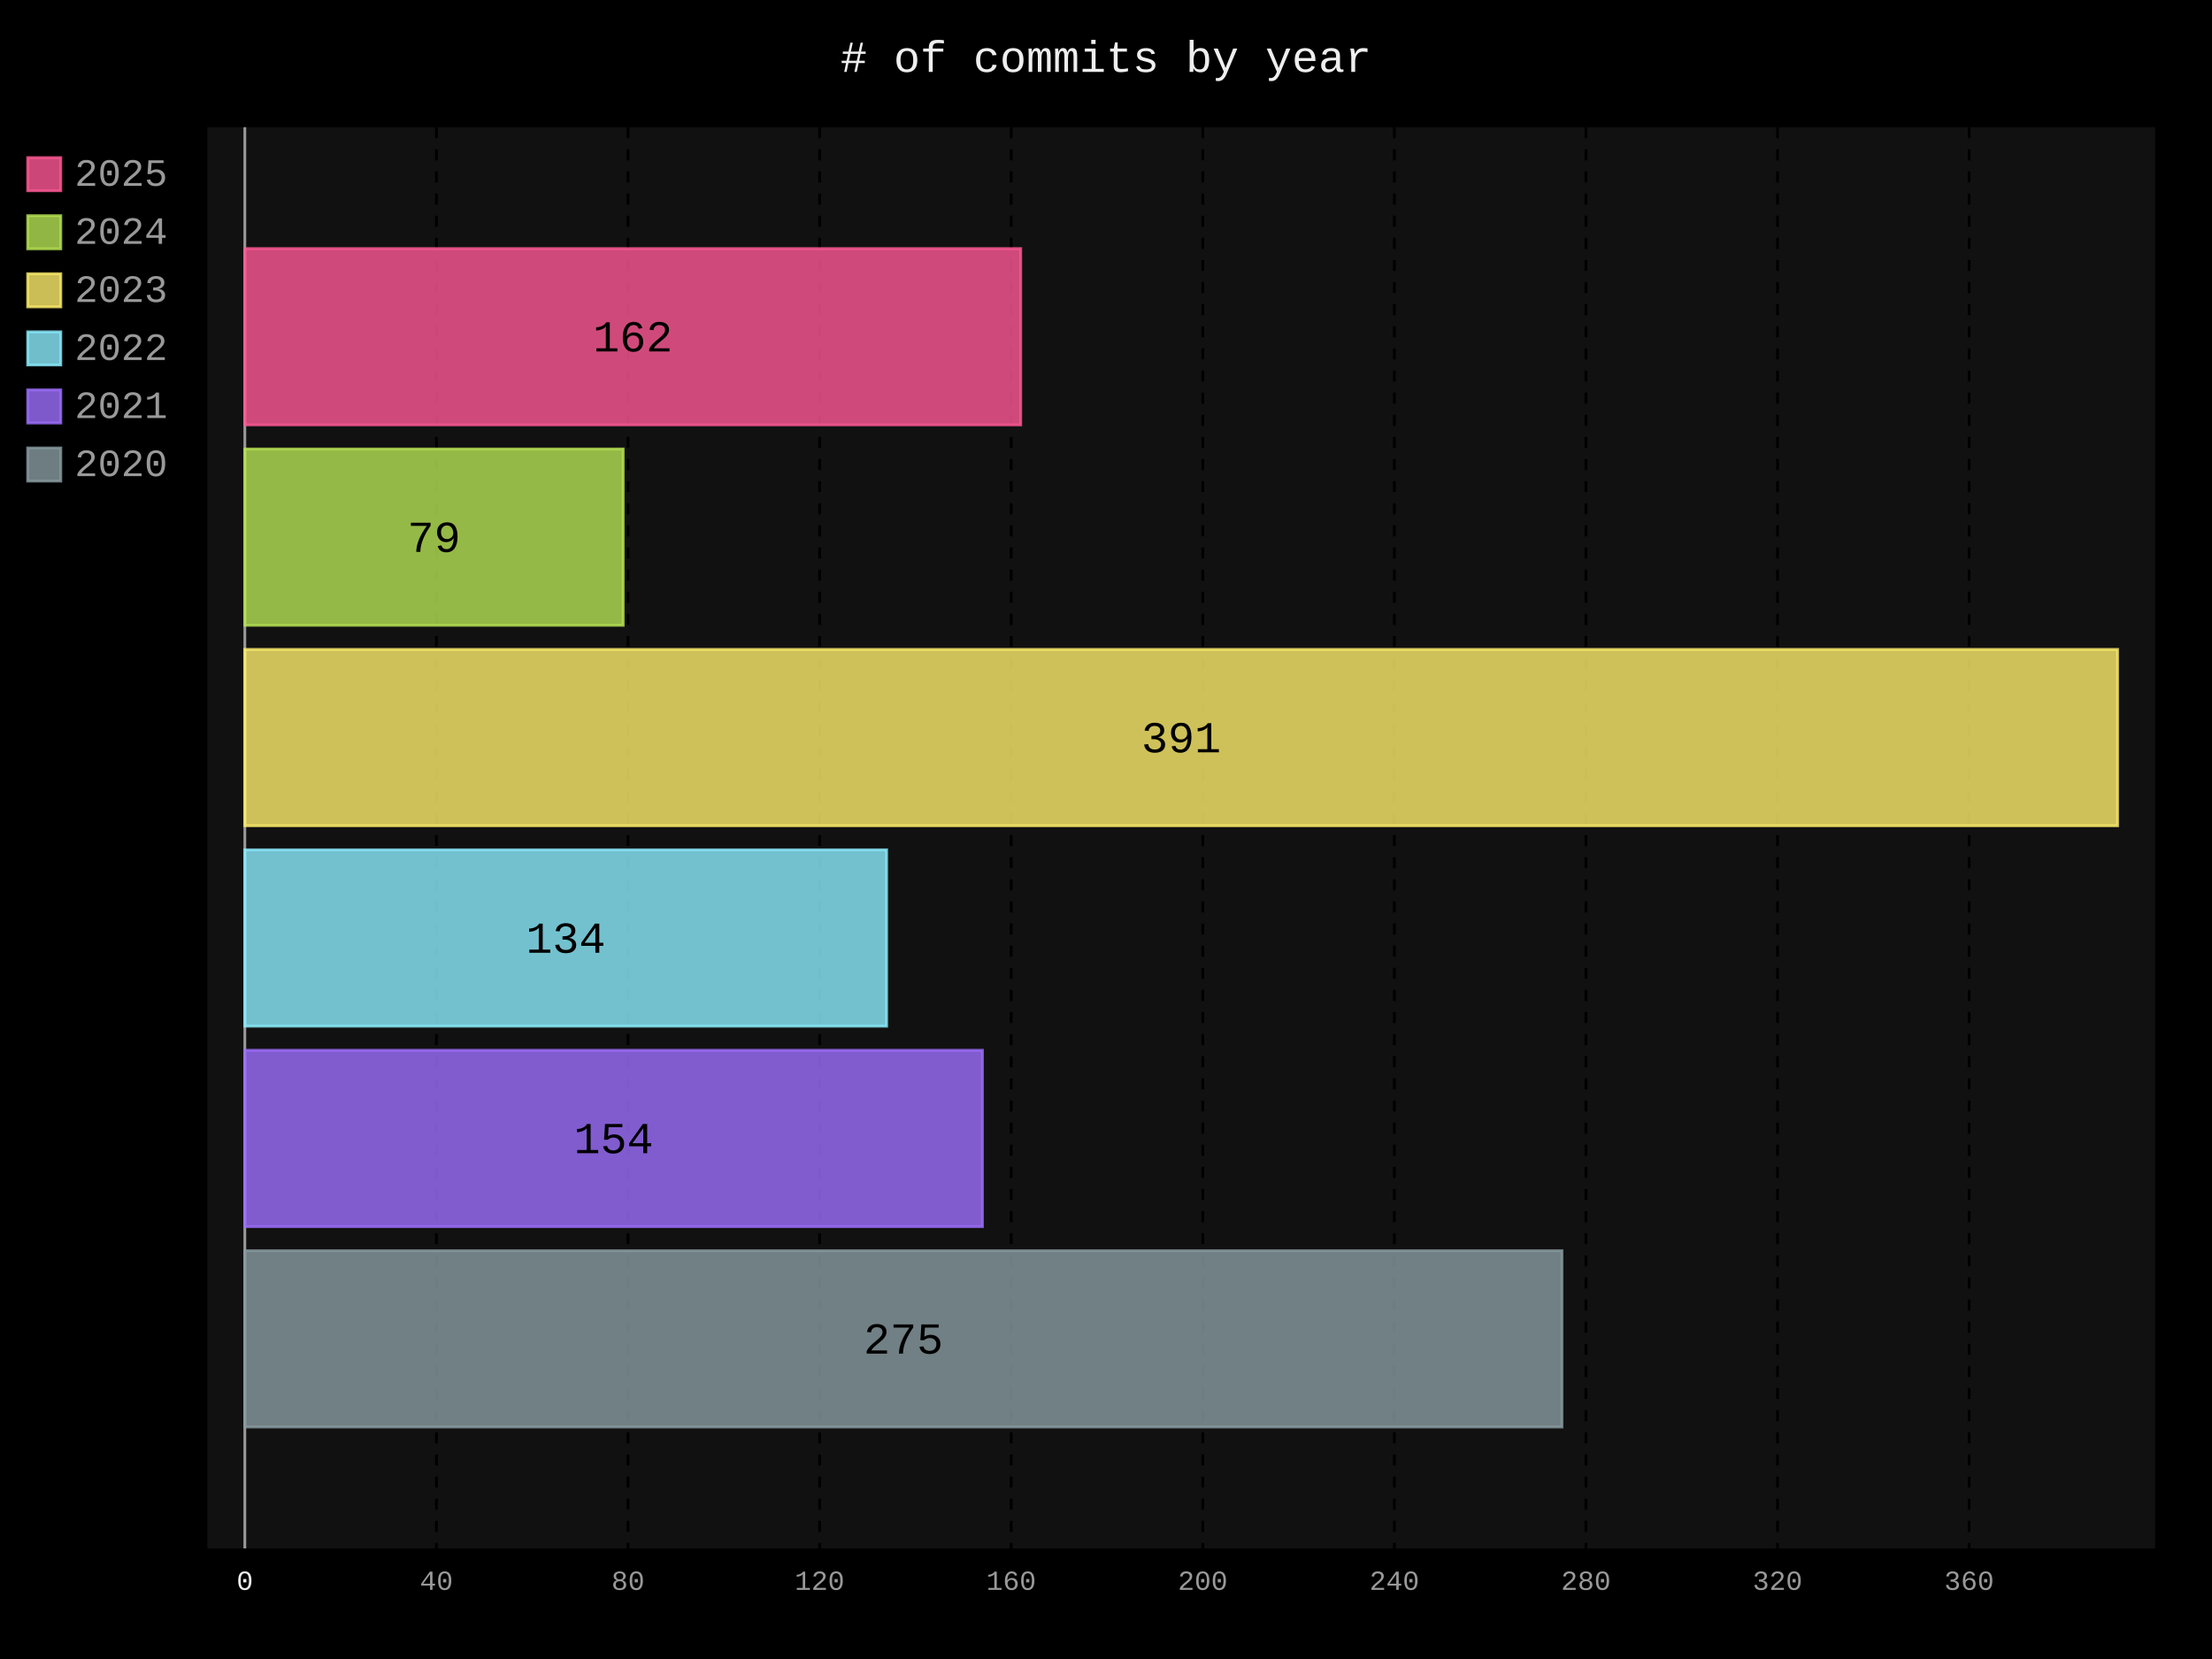
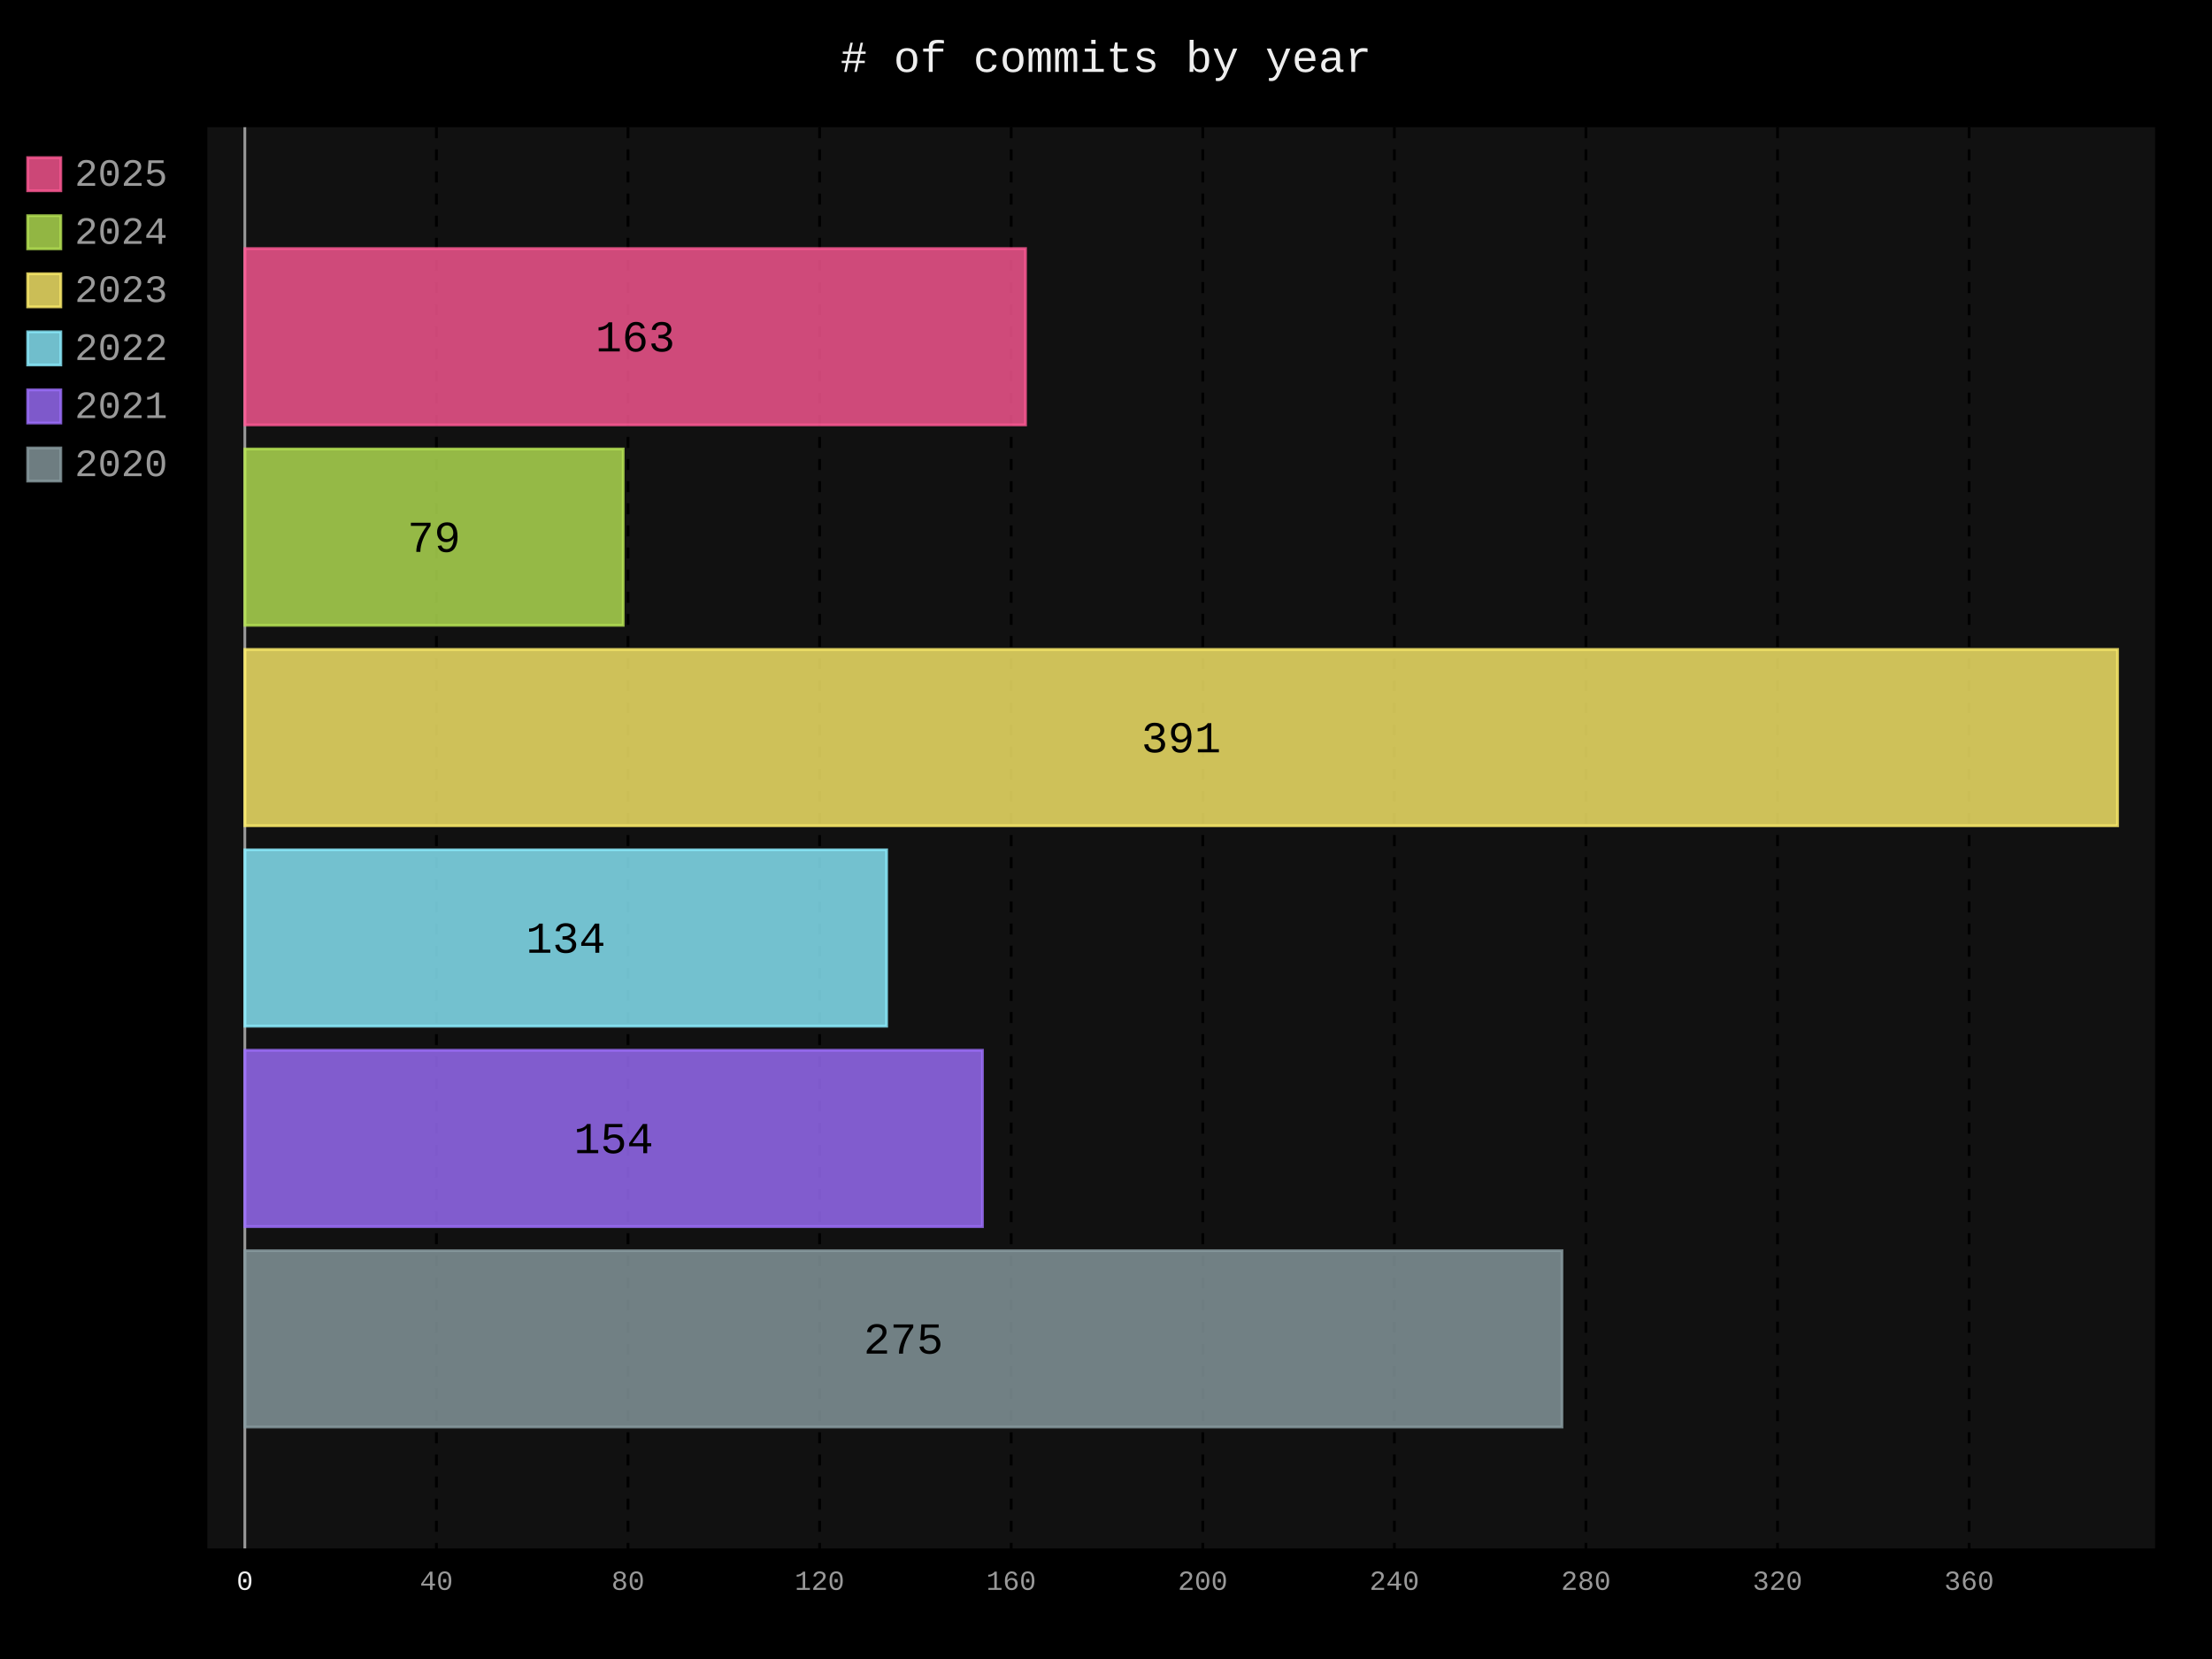
- <svg xmlns="http://www.w3.org/2000/svg" id="chart-04641c02-0db2-4c81-9be3-fdb4157f0e46" class="pygal-chart" viewBox="0 0 800 600">
+ <svg xmlns="http://www.w3.org/2000/svg" id="chart-2ace6c31-7a5c-4ff1-8c01-1e87a74e94ba" class="pygal-chart" viewBox="0 0 800 600">
  <defs>
-     <style type="text/css">#chart-04641c02-0db2-4c81-9be3-fdb4157f0e46{-webkit-user-select:none;-webkit-font-smoothing:antialiased;font-family:Consolas,"Liberation Mono",Menlo,Courier,monospace}#chart-04641c02-0db2-4c81-9be3-fdb4157f0e46 .title{font-family:Consolas,"Liberation Mono",Menlo,Courier,monospace;font-size:16px}#chart-04641c02-0db2-4c81-9be3-fdb4157f0e46 .legends .legend text{font-family:Consolas,"Liberation Mono",Menlo,Courier,monospace;font-size:14px}#chart-04641c02-0db2-4c81-9be3-fdb4157f0e46 .axis text{font-family:Consolas,"Liberation Mono",Menlo,Courier,monospace;font-size:10px}#chart-04641c02-0db2-4c81-9be3-fdb4157f0e46 .axis text.major{font-family:Consolas,"Liberation Mono",Menlo,Courier,monospace;font-size:10px}#chart-04641c02-0db2-4c81-9be3-fdb4157f0e46 .text-overlay text.value{font-family:Consolas,"Liberation Mono",Menlo,Courier,monospace;font-size:16px}#chart-04641c02-0db2-4c81-9be3-fdb4157f0e46 .text-overlay text.label{font-family:Consolas,"Liberation Mono",Menlo,Courier,monospace;font-size:10px}#chart-04641c02-0db2-4c81-9be3-fdb4157f0e46 .tooltip{font-family:Consolas,"Liberation Mono",Menlo,Courier,monospace;font-size:14px}#chart-04641c02-0db2-4c81-9be3-fdb4157f0e46 text.no_data{font-family:Consolas,"Liberation Mono",Menlo,Courier,monospace;font-size:64px}
- #chart-04641c02-0db2-4c81-9be3-fdb4157f0e46{background-color:black}#chart-04641c02-0db2-4c81-9be3-fdb4157f0e46 path,#chart-04641c02-0db2-4c81-9be3-fdb4157f0e46 line,#chart-04641c02-0db2-4c81-9be3-fdb4157f0e46 rect,#chart-04641c02-0db2-4c81-9be3-fdb4157f0e46 circle{-webkit-transition:250ms;-moz-transition:250ms;transition:250ms}#chart-04641c02-0db2-4c81-9be3-fdb4157f0e46 .graph &gt; .background{fill:black}#chart-04641c02-0db2-4c81-9be3-fdb4157f0e46 .plot &gt; .background{fill:#111}#chart-04641c02-0db2-4c81-9be3-fdb4157f0e46 .graph{fill:#999}#chart-04641c02-0db2-4c81-9be3-fdb4157f0e46 text.no_data{fill:#eee}#chart-04641c02-0db2-4c81-9be3-fdb4157f0e46 .title{fill:#eee}#chart-04641c02-0db2-4c81-9be3-fdb4157f0e46 .legends .legend text{fill:#999}#chart-04641c02-0db2-4c81-9be3-fdb4157f0e46 .legends .legend:hover text{fill:#eee}#chart-04641c02-0db2-4c81-9be3-fdb4157f0e46 .axis .line{stroke:#eee}#chart-04641c02-0db2-4c81-9be3-fdb4157f0e46 .axis .guide.line{stroke:#555}#chart-04641c02-0db2-4c81-9be3-fdb4157f0e46 .axis .major.line{stroke:#999}#chart-04641c02-0db2-4c81-9be3-fdb4157f0e46 .axis text.major{fill:#eee}#chart-04641c02-0db2-4c81-9be3-fdb4157f0e46 .axis.y .guides:hover .guide.line,#chart-04641c02-0db2-4c81-9be3-fdb4157f0e46 .line-graph .axis.x .guides:hover .guide.line,#chart-04641c02-0db2-4c81-9be3-fdb4157f0e46 .stackedline-graph .axis.x .guides:hover .guide.line,#chart-04641c02-0db2-4c81-9be3-fdb4157f0e46 .xy-graph .axis.x .guides:hover .guide.line{stroke:#eee}#chart-04641c02-0db2-4c81-9be3-fdb4157f0e46 .axis .guides:hover text{fill:#eee}#chart-04641c02-0db2-4c81-9be3-fdb4157f0e46 .reactive{fill-opacity:.8;stroke-opacity:.8;stroke-width:1}#chart-04641c02-0db2-4c81-9be3-fdb4157f0e46 .ci{stroke:#999}#chart-04641c02-0db2-4c81-9be3-fdb4157f0e46 .reactive.active,#chart-04641c02-0db2-4c81-9be3-fdb4157f0e46 .active .reactive{fill-opacity:.4;stroke-opacity:.9;stroke-width:4}#chart-04641c02-0db2-4c81-9be3-fdb4157f0e46 .ci .reactive.active{stroke-width:1.5}#chart-04641c02-0db2-4c81-9be3-fdb4157f0e46 .series text{fill:#eee}#chart-04641c02-0db2-4c81-9be3-fdb4157f0e46 .tooltip rect{fill:#111;stroke:#eee;-webkit-transition:opacity 250ms;-moz-transition:opacity 250ms;transition:opacity 250ms}#chart-04641c02-0db2-4c81-9be3-fdb4157f0e46 .tooltip .label{fill:#999}#chart-04641c02-0db2-4c81-9be3-fdb4157f0e46 .tooltip .label{fill:#999}#chart-04641c02-0db2-4c81-9be3-fdb4157f0e46 .tooltip .legend{font-size:.8em;fill:#555}#chart-04641c02-0db2-4c81-9be3-fdb4157f0e46 .tooltip .x_label{font-size:.6em;fill:#eee}#chart-04641c02-0db2-4c81-9be3-fdb4157f0e46 .tooltip .xlink{font-size:.5em;text-decoration:underline}#chart-04641c02-0db2-4c81-9be3-fdb4157f0e46 .tooltip .value{font-size:1.5em}#chart-04641c02-0db2-4c81-9be3-fdb4157f0e46 .bound{font-size:.5em}#chart-04641c02-0db2-4c81-9be3-fdb4157f0e46 .max-value{font-size:.75em;fill:#555}#chart-04641c02-0db2-4c81-9be3-fdb4157f0e46 .map-element{fill:#111;stroke:#555 !important}#chart-04641c02-0db2-4c81-9be3-fdb4157f0e46 .map-element .reactive{fill-opacity:inherit;stroke-opacity:inherit}#chart-04641c02-0db2-4c81-9be3-fdb4157f0e46 .color-0,#chart-04641c02-0db2-4c81-9be3-fdb4157f0e46 .color-0 a:visited{stroke:#ff5995;fill:#ff5995}#chart-04641c02-0db2-4c81-9be3-fdb4157f0e46 .color-1,#chart-04641c02-0db2-4c81-9be3-fdb4157f0e46 .color-1 a:visited{stroke:#b6e354;fill:#b6e354}#chart-04641c02-0db2-4c81-9be3-fdb4157f0e46 .color-2,#chart-04641c02-0db2-4c81-9be3-fdb4157f0e46 .color-2 a:visited{stroke:#feed6c;fill:#feed6c}#chart-04641c02-0db2-4c81-9be3-fdb4157f0e46 .color-3,#chart-04641c02-0db2-4c81-9be3-fdb4157f0e46 .color-3 a:visited{stroke:#8cedff;fill:#8cedff}#chart-04641c02-0db2-4c81-9be3-fdb4157f0e46 .color-4,#chart-04641c02-0db2-4c81-9be3-fdb4157f0e46 .color-4 a:visited{stroke:#9e6ffe;fill:#9e6ffe}#chart-04641c02-0db2-4c81-9be3-fdb4157f0e46 .color-5,#chart-04641c02-0db2-4c81-9be3-fdb4157f0e46 .color-5 a:visited{stroke:#899ca1;fill:#899ca1}#chart-04641c02-0db2-4c81-9be3-fdb4157f0e46 .text-overlay .color-0 text{fill:black}#chart-04641c02-0db2-4c81-9be3-fdb4157f0e46 .text-overlay .color-1 text{fill:black}#chart-04641c02-0db2-4c81-9be3-fdb4157f0e46 .text-overlay .color-2 text{fill:black}#chart-04641c02-0db2-4c81-9be3-fdb4157f0e46 .text-overlay .color-3 text{fill:black}#chart-04641c02-0db2-4c81-9be3-fdb4157f0e46 .text-overlay .color-4 text{fill:black}#chart-04641c02-0db2-4c81-9be3-fdb4157f0e46 .text-overlay .color-5 text{fill:black}
- #chart-04641c02-0db2-4c81-9be3-fdb4157f0e46 text.no_data{text-anchor:middle}#chart-04641c02-0db2-4c81-9be3-fdb4157f0e46 .guide.line{fill:none}#chart-04641c02-0db2-4c81-9be3-fdb4157f0e46 .centered{text-anchor:middle}#chart-04641c02-0db2-4c81-9be3-fdb4157f0e46 .title{text-anchor:middle}#chart-04641c02-0db2-4c81-9be3-fdb4157f0e46 .legends .legend text{fill-opacity:1}#chart-04641c02-0db2-4c81-9be3-fdb4157f0e46 .axis.x text{text-anchor:middle}#chart-04641c02-0db2-4c81-9be3-fdb4157f0e46 .axis.x:not(.web) text[transform]{text-anchor:start}#chart-04641c02-0db2-4c81-9be3-fdb4157f0e46 .axis.x:not(.web) text[transform].backwards{text-anchor:end}#chart-04641c02-0db2-4c81-9be3-fdb4157f0e46 .axis.y text{text-anchor:end}#chart-04641c02-0db2-4c81-9be3-fdb4157f0e46 .axis.y text[transform].backwards{text-anchor:start}#chart-04641c02-0db2-4c81-9be3-fdb4157f0e46 .axis.y2 text{text-anchor:start}#chart-04641c02-0db2-4c81-9be3-fdb4157f0e46 .axis.y2 text[transform].backwards{text-anchor:end}#chart-04641c02-0db2-4c81-9be3-fdb4157f0e46 .axis .guide.line{stroke-dasharray:4,4;stroke:black}#chart-04641c02-0db2-4c81-9be3-fdb4157f0e46 .axis .major.guide.line{stroke-dasharray:6,6;stroke:black}#chart-04641c02-0db2-4c81-9be3-fdb4157f0e46 .horizontal .axis.y .guide.line,#chart-04641c02-0db2-4c81-9be3-fdb4157f0e46 .horizontal .axis.y2 .guide.line,#chart-04641c02-0db2-4c81-9be3-fdb4157f0e46 .vertical .axis.x .guide.line{opacity:0}#chart-04641c02-0db2-4c81-9be3-fdb4157f0e46 .horizontal .axis.always_show .guide.line,#chart-04641c02-0db2-4c81-9be3-fdb4157f0e46 .vertical .axis.always_show .guide.line{opacity:1 !important}#chart-04641c02-0db2-4c81-9be3-fdb4157f0e46 .axis.y .guides:hover .guide.line,#chart-04641c02-0db2-4c81-9be3-fdb4157f0e46 .axis.y2 .guides:hover .guide.line,#chart-04641c02-0db2-4c81-9be3-fdb4157f0e46 .axis.x .guides:hover .guide.line{opacity:1}#chart-04641c02-0db2-4c81-9be3-fdb4157f0e46 .axis .guides:hover text{opacity:1}#chart-04641c02-0db2-4c81-9be3-fdb4157f0e46 .nofill{fill:none}#chart-04641c02-0db2-4c81-9be3-fdb4157f0e46 .subtle-fill{fill-opacity:.2}#chart-04641c02-0db2-4c81-9be3-fdb4157f0e46 .dot{stroke-width:1px;fill-opacity:1;stroke-opacity:1}#chart-04641c02-0db2-4c81-9be3-fdb4157f0e46 .dot.active{stroke-width:5px}#chart-04641c02-0db2-4c81-9be3-fdb4157f0e46 .dot.negative{fill:transparent}#chart-04641c02-0db2-4c81-9be3-fdb4157f0e46 text,#chart-04641c02-0db2-4c81-9be3-fdb4157f0e46 tspan{stroke:none !important}#chart-04641c02-0db2-4c81-9be3-fdb4157f0e46 .series text.active{opacity:1}#chart-04641c02-0db2-4c81-9be3-fdb4157f0e46 .tooltip rect{fill-opacity:.95;stroke-width:.5}#chart-04641c02-0db2-4c81-9be3-fdb4157f0e46 .tooltip text{fill-opacity:1}#chart-04641c02-0db2-4c81-9be3-fdb4157f0e46 .showable{visibility:hidden}#chart-04641c02-0db2-4c81-9be3-fdb4157f0e46 .showable.shown{visibility:visible}#chart-04641c02-0db2-4c81-9be3-fdb4157f0e46 .gauge-background{fill:rgba(229,229,229,1);stroke:none}#chart-04641c02-0db2-4c81-9be3-fdb4157f0e46 .bg-lines{stroke:black;stroke-width:2px}</style>
+     <style type="text/css">#chart-2ace6c31-7a5c-4ff1-8c01-1e87a74e94ba{-webkit-user-select:none;-webkit-font-smoothing:antialiased;font-family:Consolas,"Liberation Mono",Menlo,Courier,monospace}#chart-2ace6c31-7a5c-4ff1-8c01-1e87a74e94ba .title{font-family:Consolas,"Liberation Mono",Menlo,Courier,monospace;font-size:16px}#chart-2ace6c31-7a5c-4ff1-8c01-1e87a74e94ba .legends .legend text{font-family:Consolas,"Liberation Mono",Menlo,Courier,monospace;font-size:14px}#chart-2ace6c31-7a5c-4ff1-8c01-1e87a74e94ba .axis text{font-family:Consolas,"Liberation Mono",Menlo,Courier,monospace;font-size:10px}#chart-2ace6c31-7a5c-4ff1-8c01-1e87a74e94ba .axis text.major{font-family:Consolas,"Liberation Mono",Menlo,Courier,monospace;font-size:10px}#chart-2ace6c31-7a5c-4ff1-8c01-1e87a74e94ba .text-overlay text.value{font-family:Consolas,"Liberation Mono",Menlo,Courier,monospace;font-size:16px}#chart-2ace6c31-7a5c-4ff1-8c01-1e87a74e94ba .text-overlay text.label{font-family:Consolas,"Liberation Mono",Menlo,Courier,monospace;font-size:10px}#chart-2ace6c31-7a5c-4ff1-8c01-1e87a74e94ba .tooltip{font-family:Consolas,"Liberation Mono",Menlo,Courier,monospace;font-size:14px}#chart-2ace6c31-7a5c-4ff1-8c01-1e87a74e94ba text.no_data{font-family:Consolas,"Liberation Mono",Menlo,Courier,monospace;font-size:64px}
+ #chart-2ace6c31-7a5c-4ff1-8c01-1e87a74e94ba{background-color:black}#chart-2ace6c31-7a5c-4ff1-8c01-1e87a74e94ba path,#chart-2ace6c31-7a5c-4ff1-8c01-1e87a74e94ba line,#chart-2ace6c31-7a5c-4ff1-8c01-1e87a74e94ba rect,#chart-2ace6c31-7a5c-4ff1-8c01-1e87a74e94ba circle{-webkit-transition:250ms;-moz-transition:250ms;transition:250ms}#chart-2ace6c31-7a5c-4ff1-8c01-1e87a74e94ba .graph &gt; .background{fill:black}#chart-2ace6c31-7a5c-4ff1-8c01-1e87a74e94ba .plot &gt; .background{fill:#111}#chart-2ace6c31-7a5c-4ff1-8c01-1e87a74e94ba .graph{fill:#999}#chart-2ace6c31-7a5c-4ff1-8c01-1e87a74e94ba text.no_data{fill:#eee}#chart-2ace6c31-7a5c-4ff1-8c01-1e87a74e94ba .title{fill:#eee}#chart-2ace6c31-7a5c-4ff1-8c01-1e87a74e94ba .legends .legend text{fill:#999}#chart-2ace6c31-7a5c-4ff1-8c01-1e87a74e94ba .legends .legend:hover text{fill:#eee}#chart-2ace6c31-7a5c-4ff1-8c01-1e87a74e94ba .axis .line{stroke:#eee}#chart-2ace6c31-7a5c-4ff1-8c01-1e87a74e94ba .axis .guide.line{stroke:#555}#chart-2ace6c31-7a5c-4ff1-8c01-1e87a74e94ba .axis .major.line{stroke:#999}#chart-2ace6c31-7a5c-4ff1-8c01-1e87a74e94ba .axis text.major{fill:#eee}#chart-2ace6c31-7a5c-4ff1-8c01-1e87a74e94ba .axis.y .guides:hover .guide.line,#chart-2ace6c31-7a5c-4ff1-8c01-1e87a74e94ba .line-graph .axis.x .guides:hover .guide.line,#chart-2ace6c31-7a5c-4ff1-8c01-1e87a74e94ba .stackedline-graph .axis.x .guides:hover .guide.line,#chart-2ace6c31-7a5c-4ff1-8c01-1e87a74e94ba .xy-graph .axis.x .guides:hover .guide.line{stroke:#eee}#chart-2ace6c31-7a5c-4ff1-8c01-1e87a74e94ba .axis .guides:hover text{fill:#eee}#chart-2ace6c31-7a5c-4ff1-8c01-1e87a74e94ba .reactive{fill-opacity:.8;stroke-opacity:.8;stroke-width:1}#chart-2ace6c31-7a5c-4ff1-8c01-1e87a74e94ba .ci{stroke:#999}#chart-2ace6c31-7a5c-4ff1-8c01-1e87a74e94ba .reactive.active,#chart-2ace6c31-7a5c-4ff1-8c01-1e87a74e94ba .active .reactive{fill-opacity:.4;stroke-opacity:.9;stroke-width:4}#chart-2ace6c31-7a5c-4ff1-8c01-1e87a74e94ba .ci .reactive.active{stroke-width:1.5}#chart-2ace6c31-7a5c-4ff1-8c01-1e87a74e94ba .series text{fill:#eee}#chart-2ace6c31-7a5c-4ff1-8c01-1e87a74e94ba .tooltip rect{fill:#111;stroke:#eee;-webkit-transition:opacity 250ms;-moz-transition:opacity 250ms;transition:opacity 250ms}#chart-2ace6c31-7a5c-4ff1-8c01-1e87a74e94ba .tooltip .label{fill:#999}#chart-2ace6c31-7a5c-4ff1-8c01-1e87a74e94ba .tooltip .label{fill:#999}#chart-2ace6c31-7a5c-4ff1-8c01-1e87a74e94ba .tooltip .legend{font-size:.8em;fill:#555}#chart-2ace6c31-7a5c-4ff1-8c01-1e87a74e94ba .tooltip .x_label{font-size:.6em;fill:#eee}#chart-2ace6c31-7a5c-4ff1-8c01-1e87a74e94ba .tooltip .xlink{font-size:.5em;text-decoration:underline}#chart-2ace6c31-7a5c-4ff1-8c01-1e87a74e94ba .tooltip .value{font-size:1.5em}#chart-2ace6c31-7a5c-4ff1-8c01-1e87a74e94ba .bound{font-size:.5em}#chart-2ace6c31-7a5c-4ff1-8c01-1e87a74e94ba .max-value{font-size:.75em;fill:#555}#chart-2ace6c31-7a5c-4ff1-8c01-1e87a74e94ba .map-element{fill:#111;stroke:#555 !important}#chart-2ace6c31-7a5c-4ff1-8c01-1e87a74e94ba .map-element .reactive{fill-opacity:inherit;stroke-opacity:inherit}#chart-2ace6c31-7a5c-4ff1-8c01-1e87a74e94ba .color-0,#chart-2ace6c31-7a5c-4ff1-8c01-1e87a74e94ba .color-0 a:visited{stroke:#ff5995;fill:#ff5995}#chart-2ace6c31-7a5c-4ff1-8c01-1e87a74e94ba .color-1,#chart-2ace6c31-7a5c-4ff1-8c01-1e87a74e94ba .color-1 a:visited{stroke:#b6e354;fill:#b6e354}#chart-2ace6c31-7a5c-4ff1-8c01-1e87a74e94ba .color-2,#chart-2ace6c31-7a5c-4ff1-8c01-1e87a74e94ba .color-2 a:visited{stroke:#feed6c;fill:#feed6c}#chart-2ace6c31-7a5c-4ff1-8c01-1e87a74e94ba .color-3,#chart-2ace6c31-7a5c-4ff1-8c01-1e87a74e94ba .color-3 a:visited{stroke:#8cedff;fill:#8cedff}#chart-2ace6c31-7a5c-4ff1-8c01-1e87a74e94ba .color-4,#chart-2ace6c31-7a5c-4ff1-8c01-1e87a74e94ba .color-4 a:visited{stroke:#9e6ffe;fill:#9e6ffe}#chart-2ace6c31-7a5c-4ff1-8c01-1e87a74e94ba .color-5,#chart-2ace6c31-7a5c-4ff1-8c01-1e87a74e94ba .color-5 a:visited{stroke:#899ca1;fill:#899ca1}#chart-2ace6c31-7a5c-4ff1-8c01-1e87a74e94ba .text-overlay .color-0 text{fill:black}#chart-2ace6c31-7a5c-4ff1-8c01-1e87a74e94ba .text-overlay .color-1 text{fill:black}#chart-2ace6c31-7a5c-4ff1-8c01-1e87a74e94ba .text-overlay .color-2 text{fill:black}#chart-2ace6c31-7a5c-4ff1-8c01-1e87a74e94ba .text-overlay .color-3 text{fill:black}#chart-2ace6c31-7a5c-4ff1-8c01-1e87a74e94ba .text-overlay .color-4 text{fill:black}#chart-2ace6c31-7a5c-4ff1-8c01-1e87a74e94ba .text-overlay .color-5 text{fill:black}
+ #chart-2ace6c31-7a5c-4ff1-8c01-1e87a74e94ba text.no_data{text-anchor:middle}#chart-2ace6c31-7a5c-4ff1-8c01-1e87a74e94ba .guide.line{fill:none}#chart-2ace6c31-7a5c-4ff1-8c01-1e87a74e94ba .centered{text-anchor:middle}#chart-2ace6c31-7a5c-4ff1-8c01-1e87a74e94ba .title{text-anchor:middle}#chart-2ace6c31-7a5c-4ff1-8c01-1e87a74e94ba .legends .legend text{fill-opacity:1}#chart-2ace6c31-7a5c-4ff1-8c01-1e87a74e94ba .axis.x text{text-anchor:middle}#chart-2ace6c31-7a5c-4ff1-8c01-1e87a74e94ba .axis.x:not(.web) text[transform]{text-anchor:start}#chart-2ace6c31-7a5c-4ff1-8c01-1e87a74e94ba .axis.x:not(.web) text[transform].backwards{text-anchor:end}#chart-2ace6c31-7a5c-4ff1-8c01-1e87a74e94ba .axis.y text{text-anchor:end}#chart-2ace6c31-7a5c-4ff1-8c01-1e87a74e94ba .axis.y text[transform].backwards{text-anchor:start}#chart-2ace6c31-7a5c-4ff1-8c01-1e87a74e94ba .axis.y2 text{text-anchor:start}#chart-2ace6c31-7a5c-4ff1-8c01-1e87a74e94ba .axis.y2 text[transform].backwards{text-anchor:end}#chart-2ace6c31-7a5c-4ff1-8c01-1e87a74e94ba .axis .guide.line{stroke-dasharray:4,4;stroke:black}#chart-2ace6c31-7a5c-4ff1-8c01-1e87a74e94ba .axis .major.guide.line{stroke-dasharray:6,6;stroke:black}#chart-2ace6c31-7a5c-4ff1-8c01-1e87a74e94ba .horizontal .axis.y .guide.line,#chart-2ace6c31-7a5c-4ff1-8c01-1e87a74e94ba .horizontal .axis.y2 .guide.line,#chart-2ace6c31-7a5c-4ff1-8c01-1e87a74e94ba .vertical .axis.x .guide.line{opacity:0}#chart-2ace6c31-7a5c-4ff1-8c01-1e87a74e94ba .horizontal .axis.always_show .guide.line,#chart-2ace6c31-7a5c-4ff1-8c01-1e87a74e94ba .vertical .axis.always_show .guide.line{opacity:1 !important}#chart-2ace6c31-7a5c-4ff1-8c01-1e87a74e94ba .axis.y .guides:hover .guide.line,#chart-2ace6c31-7a5c-4ff1-8c01-1e87a74e94ba .axis.y2 .guides:hover .guide.line,#chart-2ace6c31-7a5c-4ff1-8c01-1e87a74e94ba .axis.x .guides:hover .guide.line{opacity:1}#chart-2ace6c31-7a5c-4ff1-8c01-1e87a74e94ba .axis .guides:hover text{opacity:1}#chart-2ace6c31-7a5c-4ff1-8c01-1e87a74e94ba .nofill{fill:none}#chart-2ace6c31-7a5c-4ff1-8c01-1e87a74e94ba .subtle-fill{fill-opacity:.2}#chart-2ace6c31-7a5c-4ff1-8c01-1e87a74e94ba .dot{stroke-width:1px;fill-opacity:1;stroke-opacity:1}#chart-2ace6c31-7a5c-4ff1-8c01-1e87a74e94ba .dot.active{stroke-width:5px}#chart-2ace6c31-7a5c-4ff1-8c01-1e87a74e94ba .dot.negative{fill:transparent}#chart-2ace6c31-7a5c-4ff1-8c01-1e87a74e94ba text,#chart-2ace6c31-7a5c-4ff1-8c01-1e87a74e94ba tspan{stroke:none !important}#chart-2ace6c31-7a5c-4ff1-8c01-1e87a74e94ba .series text.active{opacity:1}#chart-2ace6c31-7a5c-4ff1-8c01-1e87a74e94ba .tooltip rect{fill-opacity:.95;stroke-width:.5}#chart-2ace6c31-7a5c-4ff1-8c01-1e87a74e94ba .tooltip text{fill-opacity:1}#chart-2ace6c31-7a5c-4ff1-8c01-1e87a74e94ba .showable{visibility:hidden}#chart-2ace6c31-7a5c-4ff1-8c01-1e87a74e94ba .showable.shown{visibility:visible}#chart-2ace6c31-7a5c-4ff1-8c01-1e87a74e94ba .gauge-background{fill:rgba(229,229,229,1);stroke:none}#chart-2ace6c31-7a5c-4ff1-8c01-1e87a74e94ba .bg-lines{stroke:black;stroke-width:2px}</style>
  </defs>
  <g class="graph horizontalbar-graph horizontal">
    <rect x="0" y="0" width="800" height="600" class="background" />
    <g transform="translate(75, 46)" class="plot">
      <rect x="0" y="0" width="704.4" height="514" class="background" />
      <g class="axis x always_show">
        <g class="guides">
          <path d="M13.546 0 v514" class="axis major line" />
          <text x="13.546" y="529.0" class="major">0</text>
        </g>
        <g class="guides">
          <path d="M82.836 0 v514" class="guide line" />
          <text x="82.836" y="529.0" class="">40</text>
        </g>
        <g class="guides">
          <path d="M152.126 0 v514" class="guide line" />
          <text x="152.126" y="529.0" class="">80</text>
        </g>
        <g class="guides">
          <path d="M221.416 0 v514" class="guide line" />
          <text x="221.416" y="529.0" class="">120</text>
        </g>
        <g class="guides">
          <path d="M290.705 0 v514" class="guide line" />
          <text x="290.705" y="529.0" class="">160</text>
        </g>
        <g class="guides">
          <path d="M359.995 0 v514" class="guide line" />
          <text x="359.995" y="529.0" class="">200</text>
        </g>
        <g class="guides">
          <path d="M429.285 0 v514" class="guide line" />
          <text x="429.285" y="529.0" class="">240</text>
        </g>
        <g class="guides">
          <path d="M498.575 0 v514" class="guide line" />
          <text x="498.575" y="529.0" class="">280</text>
        </g>
        <g class="guides">
          <path d="M567.864 0 v514" class="guide line" />
          <text x="567.864" y="529.0" class="">320</text>
        </g>
        <g class="guides">
          <path d="M637.154 0 v514" class="guide line" />
          <text x="637.154" y="529.0" class="">360</text>
        </g>
      </g>
      <g class="series serie-5 color-5">
        <g class="bars">
          <g class="bar">
            <rect x="13.546" y="406.324" rx="0" ry="0" width="476.367" height="63.789" class="rect reactive tooltip-trigger" />
          </g>
        </g>
      </g>
      <g class="series serie-4 color-4">
        <g class="bars">
          <g class="bar">
            <rect x="13.546" y="333.836" rx="0" ry="0" width="266.766" height="63.789" class="rect reactive tooltip-trigger" />
          </g>
        </g>
      </g>
      <g class="series serie-3 color-3">
        <g class="bars">
          <g class="bar">
            <rect x="13.546" y="261.349" rx="0" ry="0" width="232.121" height="63.789" class="rect reactive tooltip-trigger" />
          </g>
        </g>
      </g>
      <g class="series serie-2 color-2">
        <g class="bars">
          <g class="bar">
            <rect x="13.546" y="188.862" rx="0" ry="0" width="677.308" height="63.789" class="rect reactive tooltip-trigger" />
          </g>
        </g>
      </g>
      <g class="series serie-1 color-1">
        <g class="bars">
          <g class="bar">
            <rect x="13.546" y="116.375" rx="0" ry="0" width="136.847" height="63.789" class="rect reactive tooltip-trigger" />
          </g>
        </g>
      </g>
      <g class="series serie-0 color-0">
        <g class="bars">
          <g class="bar">
-             <rect x="13.546" y="43.888" rx="0" ry="0" width="280.624" height="63.789" class="rect reactive tooltip-trigger" />
+             <rect x="13.546" y="43.888" rx="0" ry="0" width="282.356" height="63.789" class="rect reactive tooltip-trigger" />
          </g>
        </g>
      </g>
    </g>
    <g class="titles">
      <text x="400.0" y="26" class="title plot_title"># of commits by year</text>
    </g>
    <g transform="translate(75, 46)" class="plot overlay">
      <g class="series serie-5 color-5" />
      <g class="series serie-4 color-4" />
      <g class="series serie-3 color-3" />
      <g class="series serie-2 color-2" />
      <g class="series serie-1 color-1" />
      <g class="series serie-0 color-0" />
    </g>
    <g transform="translate(75, 46)" class="plot text-overlay">
      <g class="series serie-5 color-5">
        <text text-anchor="middle" x="251.73" y="443.551" class="value">275</text>
      </g>
      <g class="series serie-4 color-4">
        <text text-anchor="middle" x="146.929" y="371.064" class="value">154</text>
      </g>
      <g class="series serie-3 color-3">
        <text text-anchor="middle" x="129.607" y="298.577" class="value">134</text>
      </g>
      <g class="series serie-2 color-2">
        <text text-anchor="middle" x="352.2" y="226.09" class="value">391</text>
      </g>
      <g class="series serie-1 color-1">
        <text text-anchor="middle" x="81.97" y="153.603" class="value">79</text>
      </g>
      <g class="series serie-0 color-0">
-         <text text-anchor="middle" x="153.858" y="81.115" class="value">162</text>
+         <text text-anchor="middle" x="154.724" y="81.115" class="value">163</text>
      </g>
    </g>
    <g transform="translate(75, 46)" class="plot tooltip-overlay">
      <g transform="translate(0 0)" style="opacity: 0" class="tooltip">
        <rect rx="0" ry="0" width="0" height="0" class="tooltip-box" />
        <g class="text" />
      </g>
    </g>
    <g transform="translate(10, 56)" class="legends">
      <g id="activate-serie-0" class="legend reactive activate-serie">
        <rect x="0.0" y="1.0" width="12" height="12" class="color-0 reactive" />
        <text x="17.0" y="11.2">2025</text>
      </g>
      <g id="activate-serie-1" class="legend reactive activate-serie">
        <rect x="0.0" y="22.0" width="12" height="12" class="color-1 reactive" />
        <text x="17.0" y="32.2">2024</text>
      </g>
      <g id="activate-serie-2" class="legend reactive activate-serie">
        <rect x="0.0" y="43.0" width="12" height="12" class="color-2 reactive" />
        <text x="17.0" y="53.2">2023</text>
      </g>
      <g id="activate-serie-3" class="legend reactive activate-serie">
        <rect x="0.0" y="64.0" width="12" height="12" class="color-3 reactive" />
        <text x="17.0" y="74.2">2022</text>
      </g>
      <g id="activate-serie-4" class="legend reactive activate-serie">
        <rect x="0.0" y="85.0" width="12" height="12" class="color-4 reactive" />
        <text x="17.0" y="95.2">2021</text>
      </g>
      <g id="activate-serie-5" class="legend reactive activate-serie">
        <rect x="0.0" y="106.0" width="12" height="12" class="color-5 reactive" />
        <text x="17.0" y="116.2">2020</text>
      </g>
    </g>
    <g transform="translate(790, 56)" class="legends" />
  </g>
</svg>
